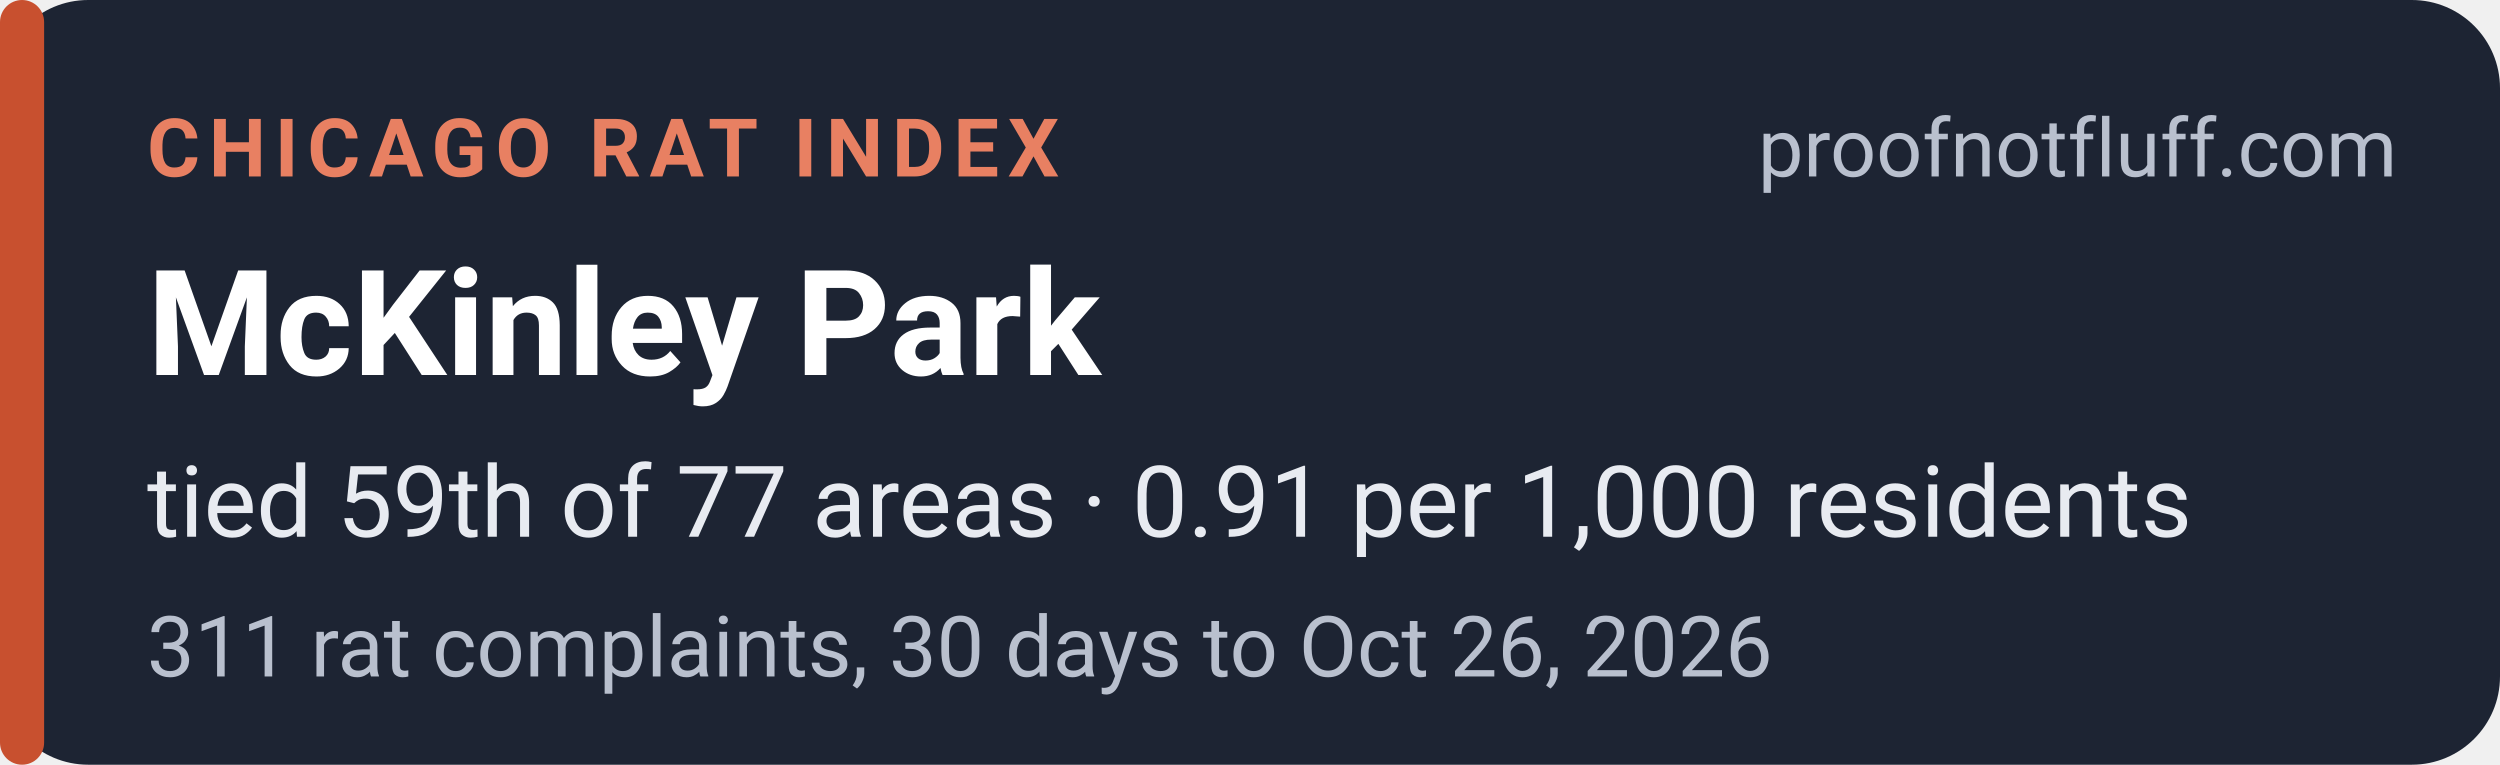
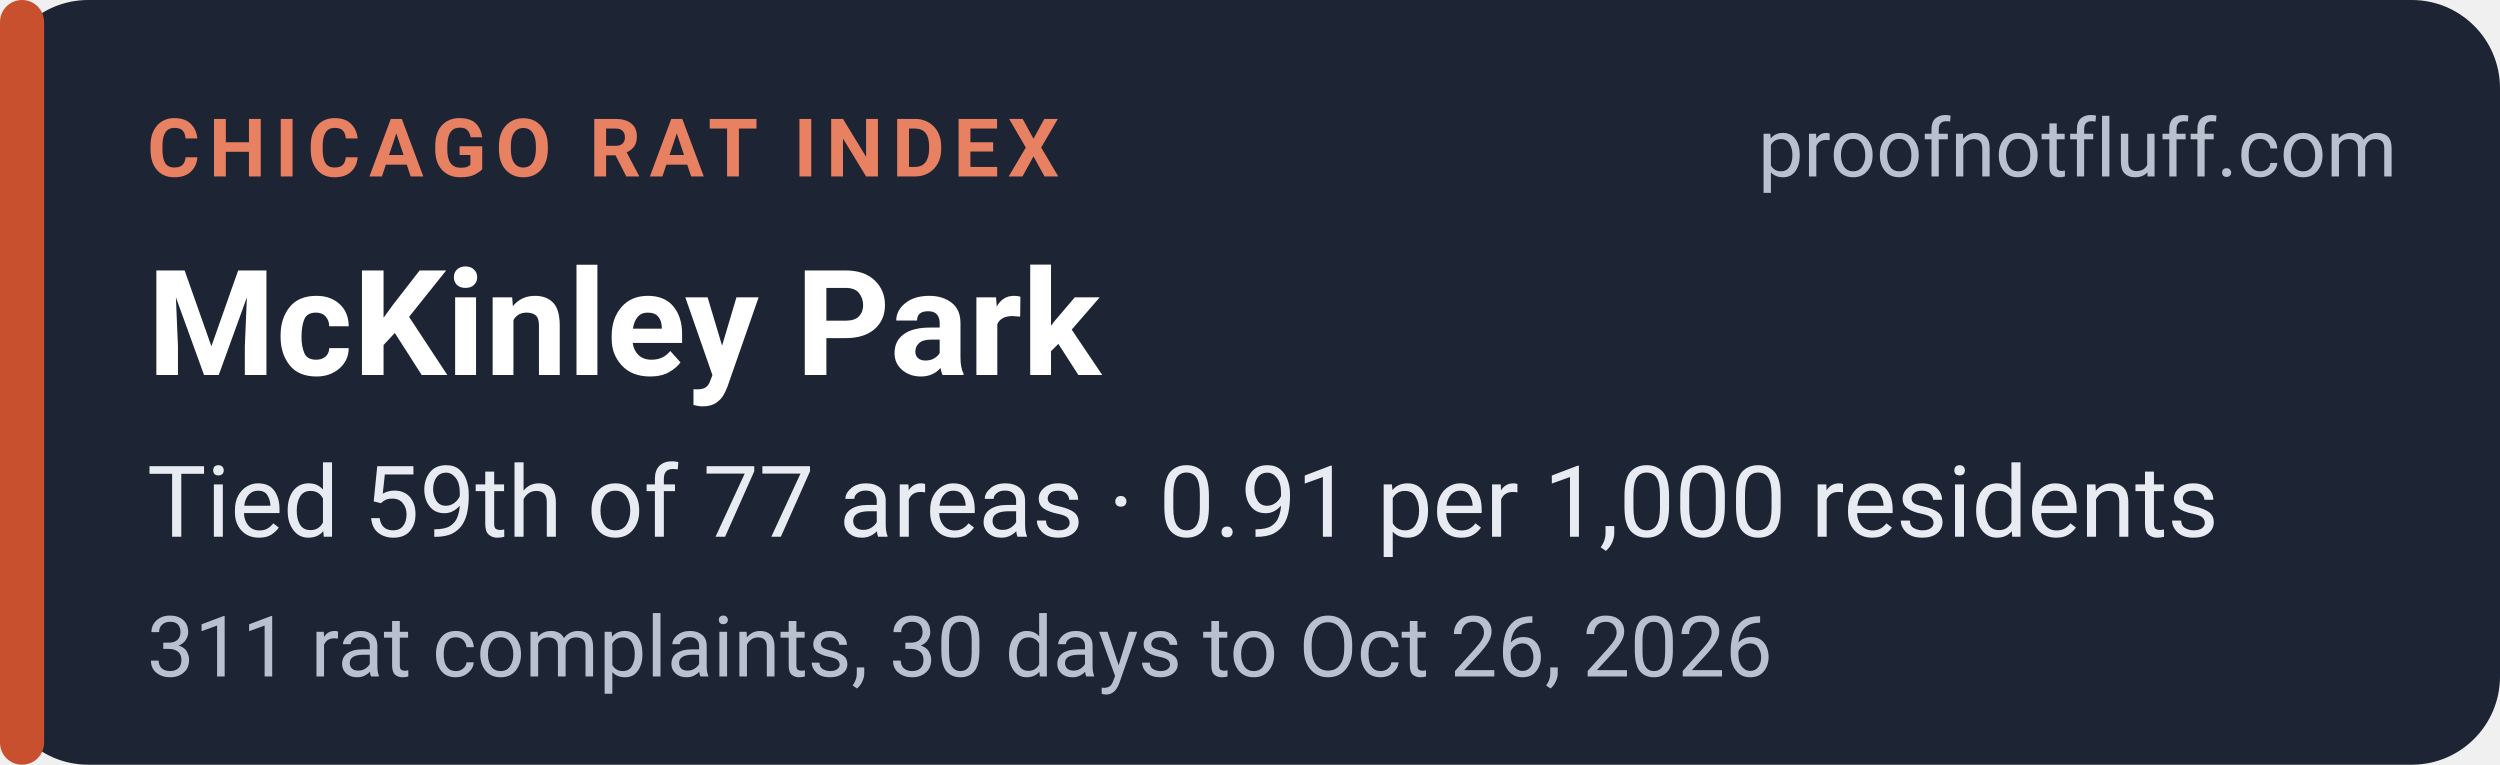
<svg xmlns="http://www.w3.org/2000/svg" width="340" height="104" viewBox="0 0 340 104" role="img" aria-labelledby="t d">
  <rect width="340" height="104" rx="12" fill="#1d2433" />
  <rect x="0" y="0" width="6" height="104" rx="3" fill="#c8502f" />
  <g font-family="system-ui,-apple-system,'Segoe UI',Roboto,Helvetica,Arial,sans-serif">
    <text x="20" y="24" font-size="11" font-weight="700" letter-spacing="1.2" fill="#e88062">CHICAGO RAT INDEX</text>
    <text x="326" y="24" font-size="11" fill="#b9c0ce" text-anchor="end">proofnotfluff.com</text>
    <text x="20" y="51" font-size="20" font-weight="700" fill="#ffffff">McKinley Park</text>
-     <text x="20" y="73" font-size="13.5" fill="#e8ebf1">tied 59th of 77 areas · 0.91 per 1,000 residents</text>
+     <text x="20" y="73" font-size="13.5" fill="#e8ebf1">Tied 59th of 77 areas · 0.91 per 1,000 residents</text>
    <text x="20" y="92" font-size="11.5" fill="#b9c0ce">311 rat complaints, 30 days to Oct 26, 2026</text>
  </g>
</svg>
